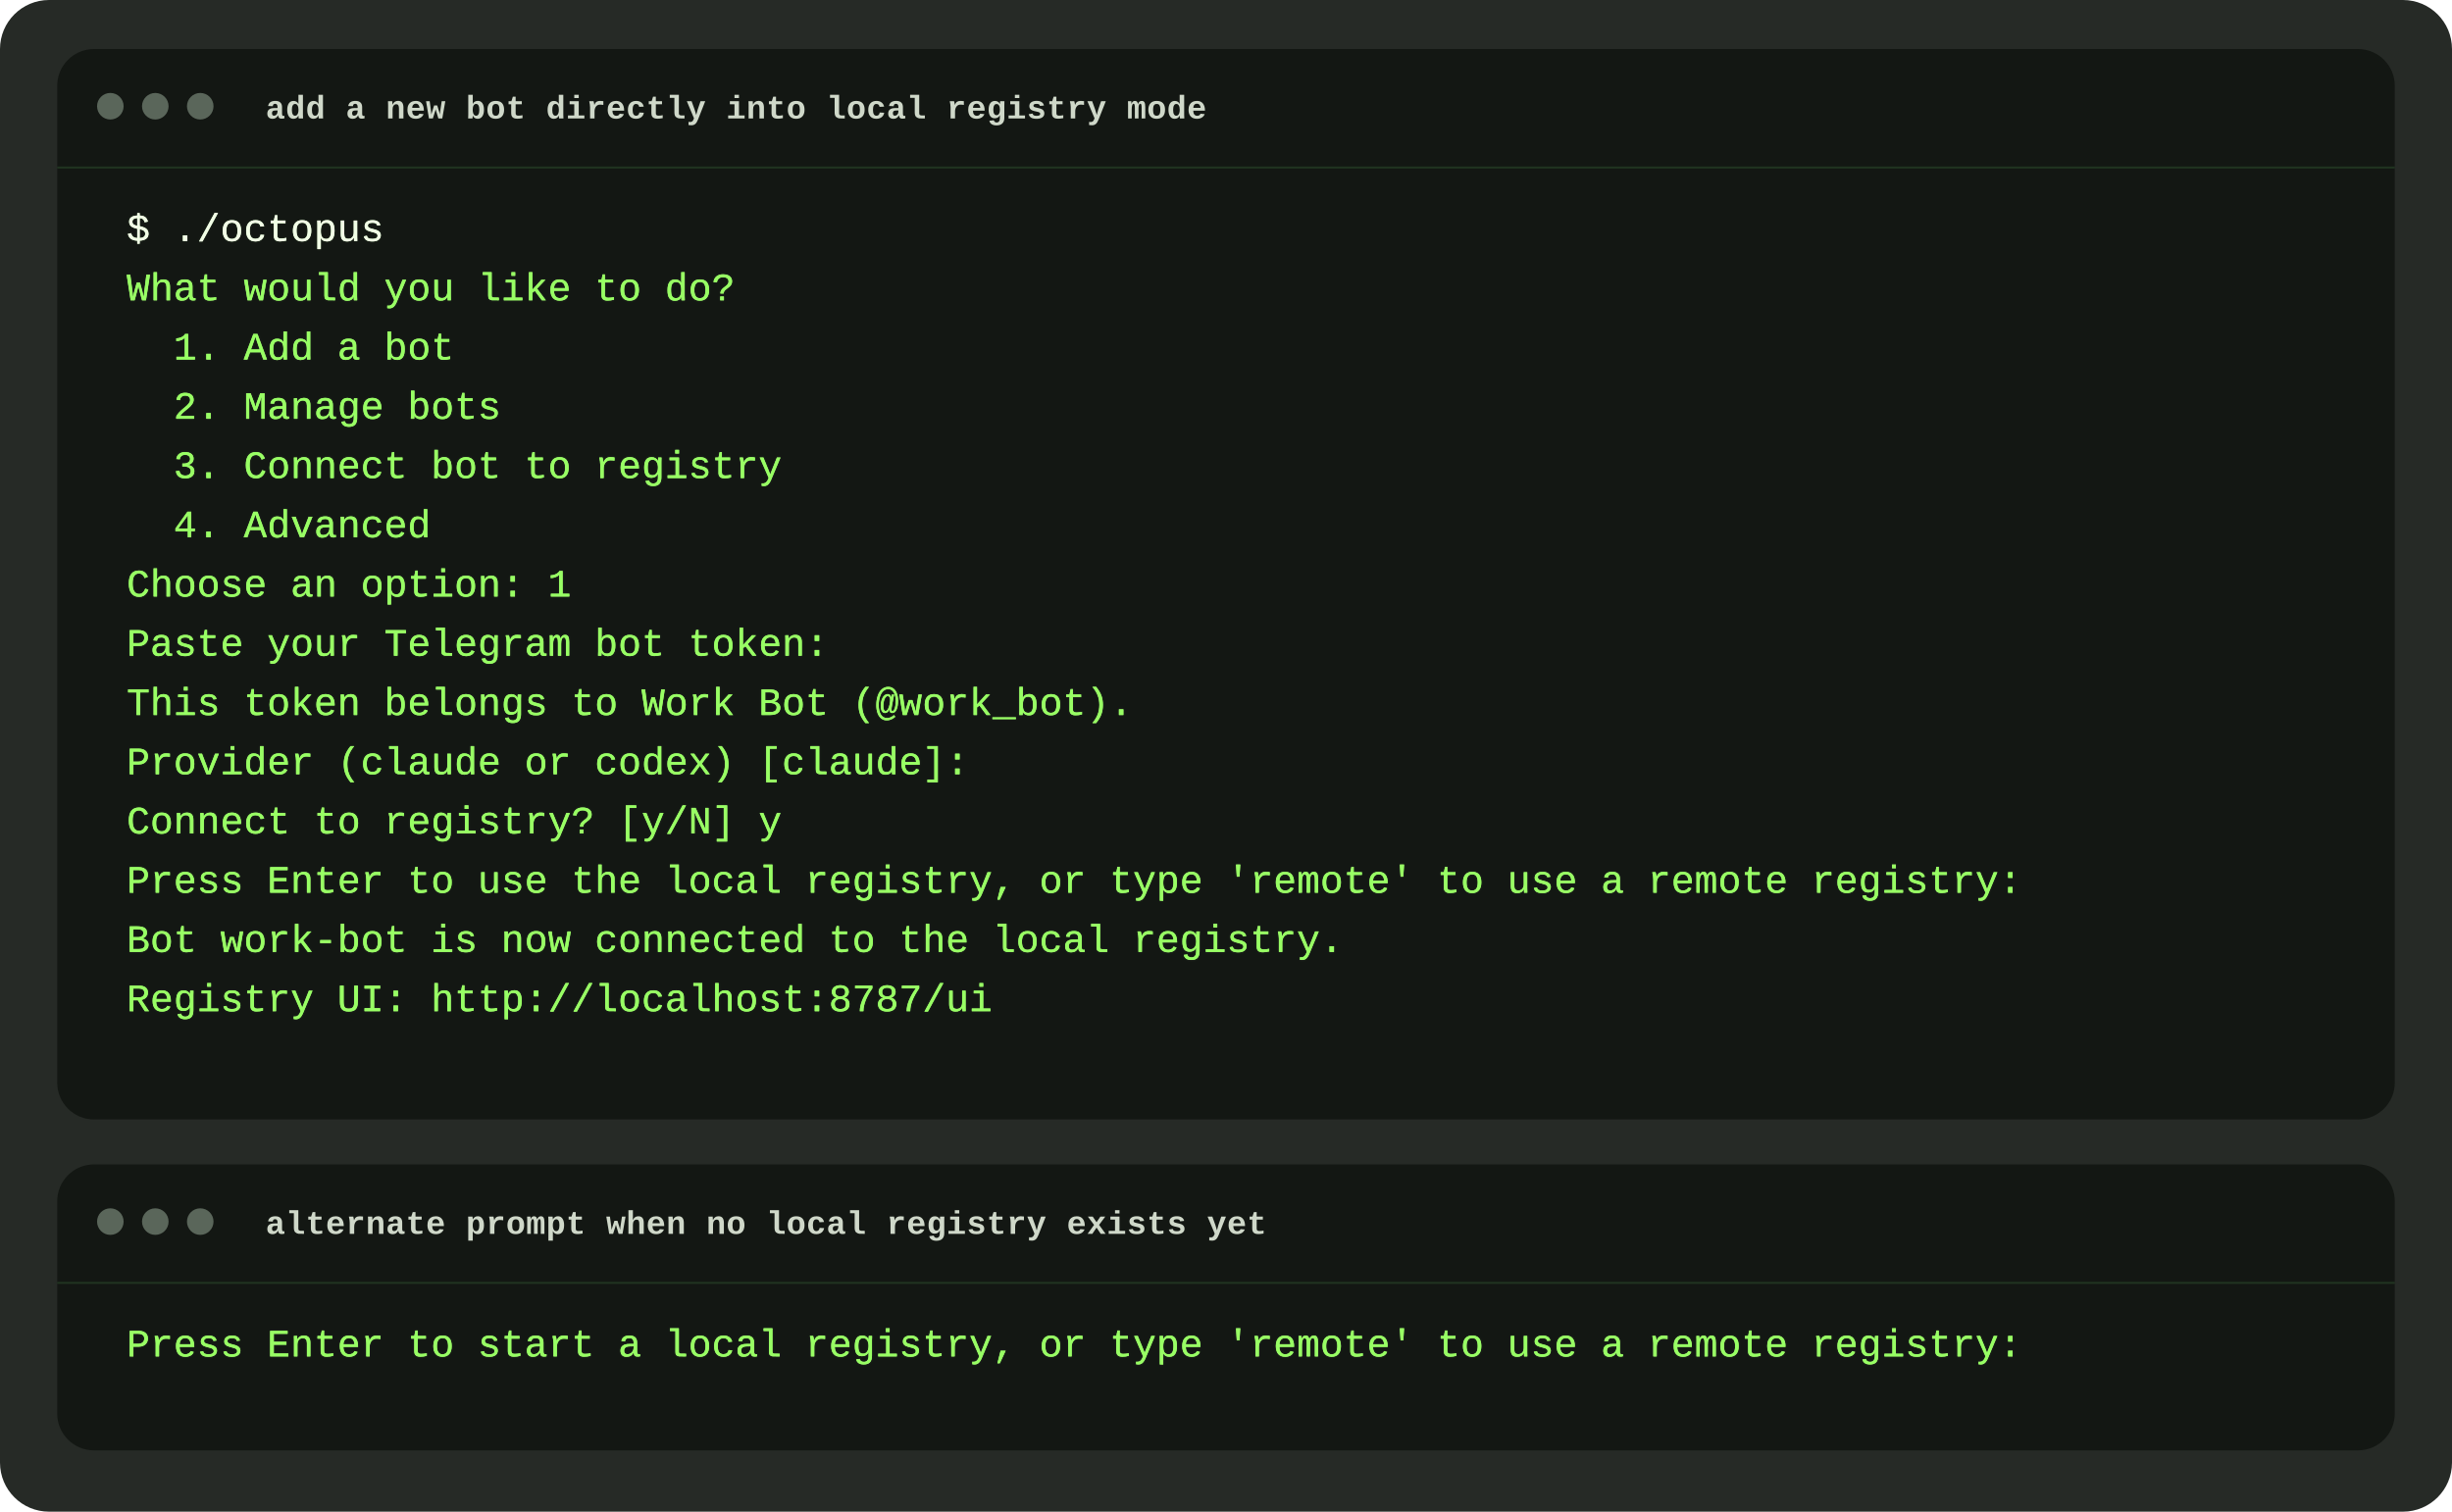
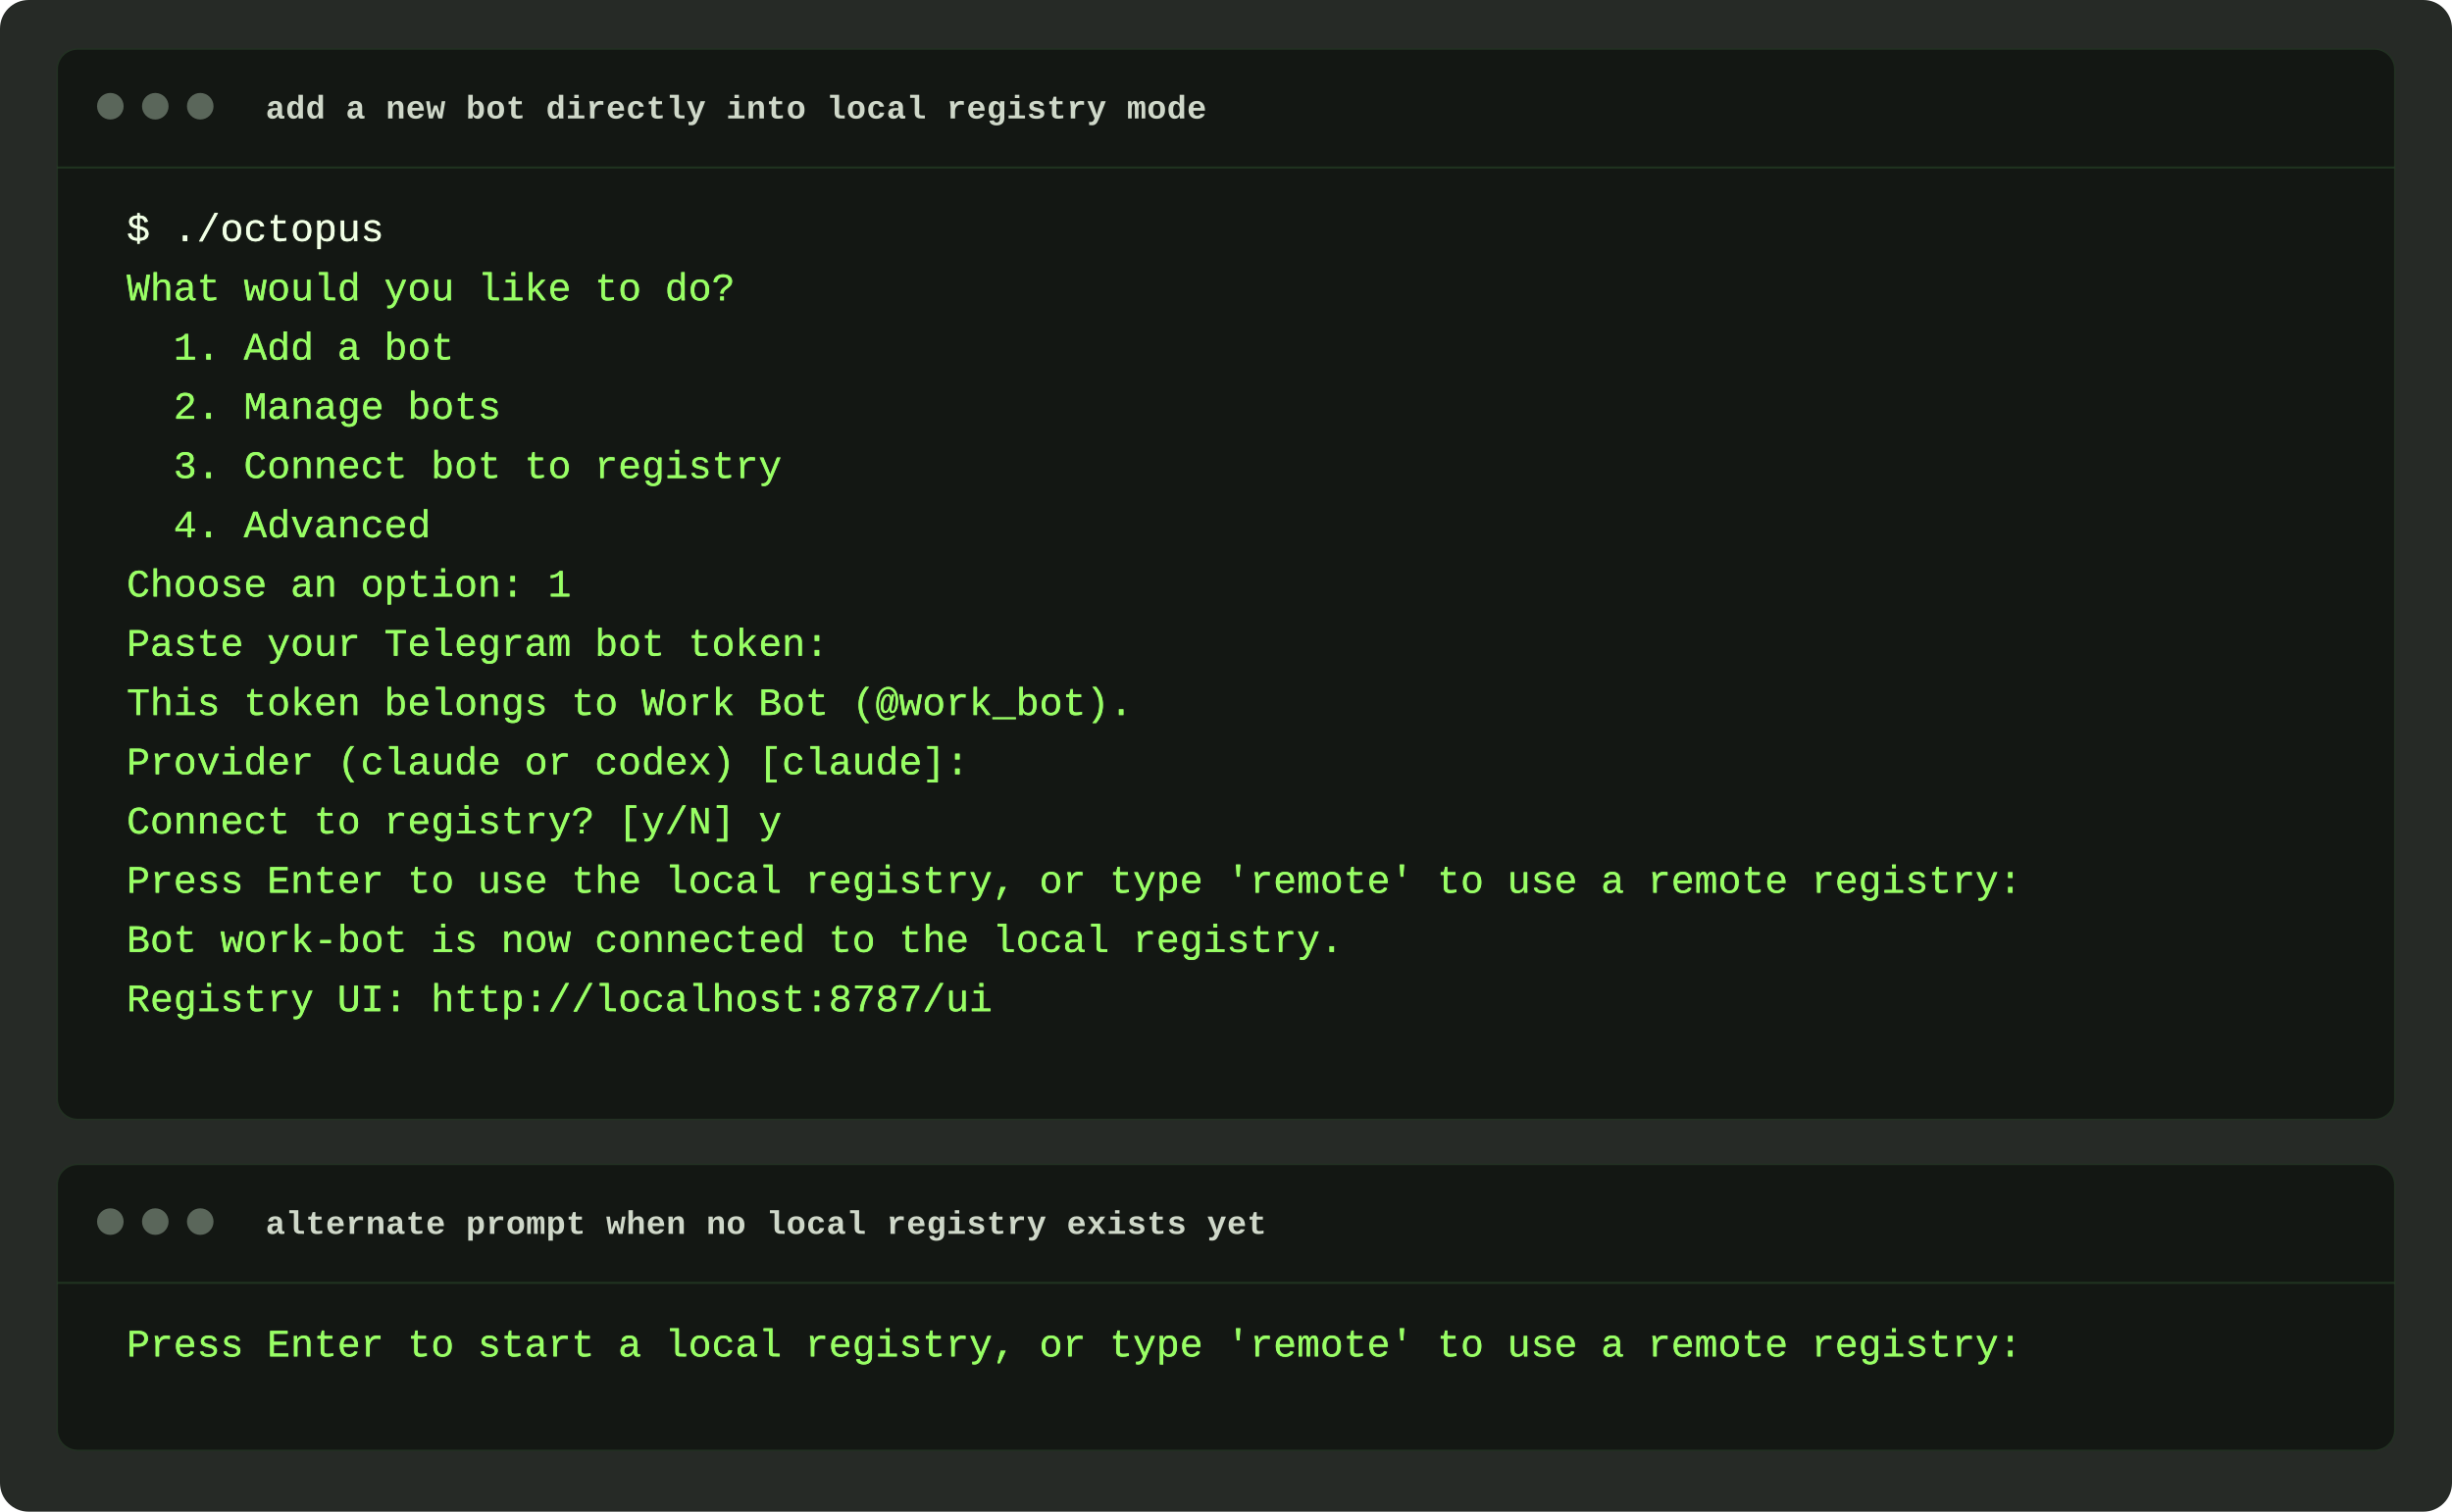
<svg xmlns="http://www.w3.org/2000/svg" width="1200" height="740" viewBox="0 0 1200 740" role="img" aria-labelledby="title desc">
  <style>
    .bg { fill: #262a26; }
-     .panel { fill: #131713; }
+     .panel { fill: #131713; stroke: #223122; stroke-width: 0.7; }
    .rule { stroke: #274227; stroke-width: 1; opacity: 0.65; }
    .dot { fill: #5a665a; }
    .label { fill: #cfd8c9; font: 600 16px "IBM Plex Mono", "SFMono-Regular", Menlo, Monaco, Consolas, "Liberation Mono", monospace; letter-spacing: 0.2px; }
    .line { fill: #98ff64; font: 19px "IBM Plex Mono", "SFMono-Regular", Menlo, Monaco, Consolas, "Liberation Mono", monospace; letter-spacing: 0.05px; }
    .glow-copy { opacity: 0.42; filter: url(#crt-glow); }
    .prompt { fill: #f1ffe6; }
  </style>
  <defs>
    <filter id="crt-glow" x="-20%" y="-20%" width="140%" height="140%">
      <feGaussianBlur stdDeviation="0.6" result="blur" />
      <feColorMatrix in="blur" type="matrix" values="0 0 0 0 0.55 0 0 0 0 1 0 0 0 0 0.35 0 0 0 0.45 0" result="glow" />
      <feMerge>
        <feMergeNode in="glow" />
      </feMerge>
    </filter>
  </defs>
-   <rect class="bg" x="0" y="0" width="1200" height="740" rx="24" />
+   <rect class="bg" x="0" y="0" width="1200" height="740" rx="14" />
  <g transform="translate(28 24)">
-     <rect class="panel" x="0" y="0" width="1144" height="524" rx="18" />
+     <rect class="panel" x="0" y="0" width="1144" height="524" rx="10" />
    <circle class="dot" cx="26" cy="28" r="6.5" />
    <circle class="dot" cx="48" cy="28" r="6.5" />
    <circle class="dot" cx="70" cy="28" r="6.5" />
    <text class="label" x="102" y="34">add a new bot directly into local registry mode</text>
    <line class="rule" x1="0" y1="58" x2="1144" y2="58" />
    <g id="copy-add-bot-local">
      <text class="line" xml:space="preserve">
        <tspan class="prompt" x="34" y="94">$ ./octopus</tspan>
        <tspan x="34" dy="29">What would you like to do?</tspan>
        <tspan x="34" dy="29">  1. Add a bot</tspan>
        <tspan x="34" dy="29">  2. Manage bots</tspan>
        <tspan x="34" dy="29">  3. Connect bot to registry</tspan>
        <tspan x="34" dy="29">  4. Advanced</tspan>
        <tspan x="34" dy="29">Choose an option: 1</tspan>
        <tspan x="34" dy="29" />
        <tspan x="34" dy="29">Paste your Telegram bot token:</tspan>
        <tspan x="34" dy="29">This token belongs to Work Bot (@work_bot).</tspan>
        <tspan x="34" dy="29">Provider (claude or codex) [claude]:</tspan>
        <tspan x="34" dy="29">Connect to registry? [y/N] y</tspan>
        <tspan x="34" dy="29">Press Enter to use the local registry, or type 'remote' to use a remote registry:</tspan>
        <tspan x="34" dy="29">Bot work-bot is now connected to the local registry.</tspan>
        <tspan x="34" dy="29">Registry UI: http://localhost:8787/ui</tspan>
      </text>
    </g>
    <use href="#copy-add-bot-local" class="glow-copy" />
    <use href="#copy-add-bot-local" />
-     <rect class="panel" x="0" y="546" width="1144" height="140" rx="18" />
+     <rect class="panel" x="0" y="546" width="1144" height="140" rx="10" />
    <circle class="dot" cx="26" cy="574" r="6.5" />
    <circle class="dot" cx="48" cy="574" r="6.5" />
    <circle class="dot" cx="70" cy="574" r="6.5" />
    <text class="label" x="102" y="580">alternate prompt when no local registry exists yet</text>
    <line class="rule" x1="0" y1="604" x2="1144" y2="604" />
    <g id="copy-add-bot-local-alt">
      <text class="line" xml:space="preserve">
        <tspan x="34" y="640">Press Enter to start a local registry, or type 'remote' to use a remote registry:</tspan>
      </text>
    </g>
    <use href="#copy-add-bot-local-alt" class="glow-copy" />
    <use href="#copy-add-bot-local-alt" />
  </g>
</svg>
